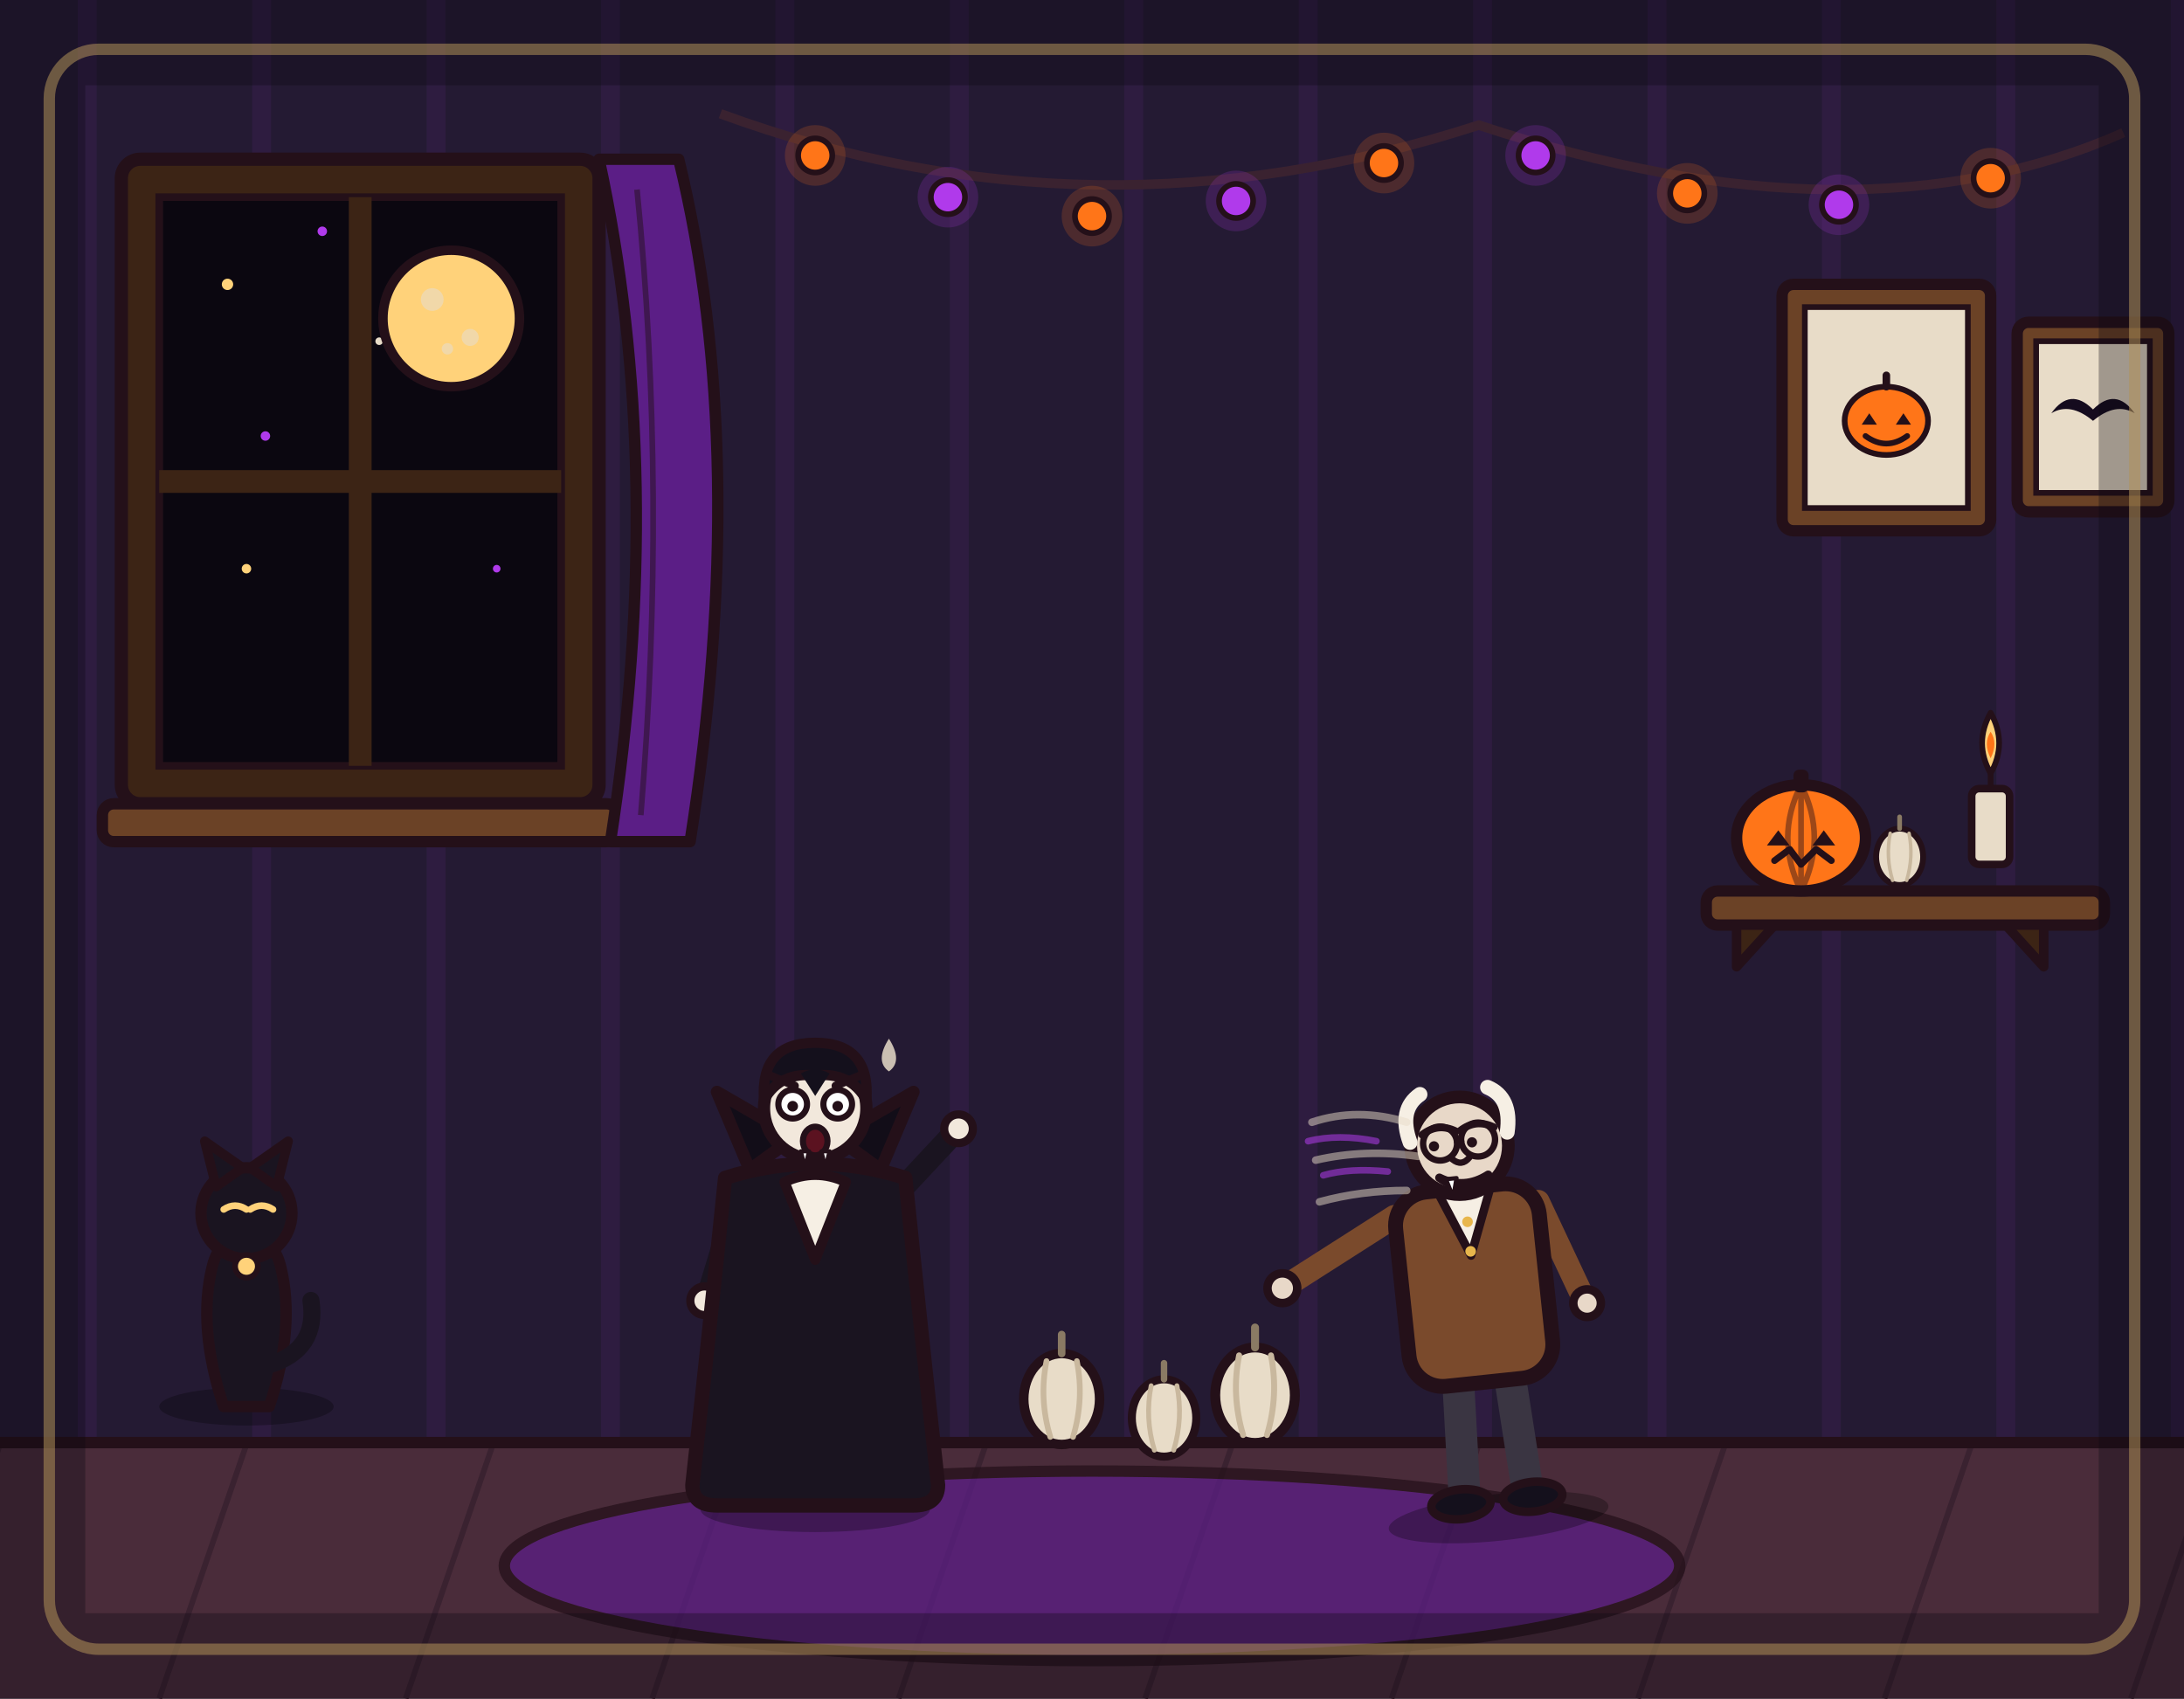
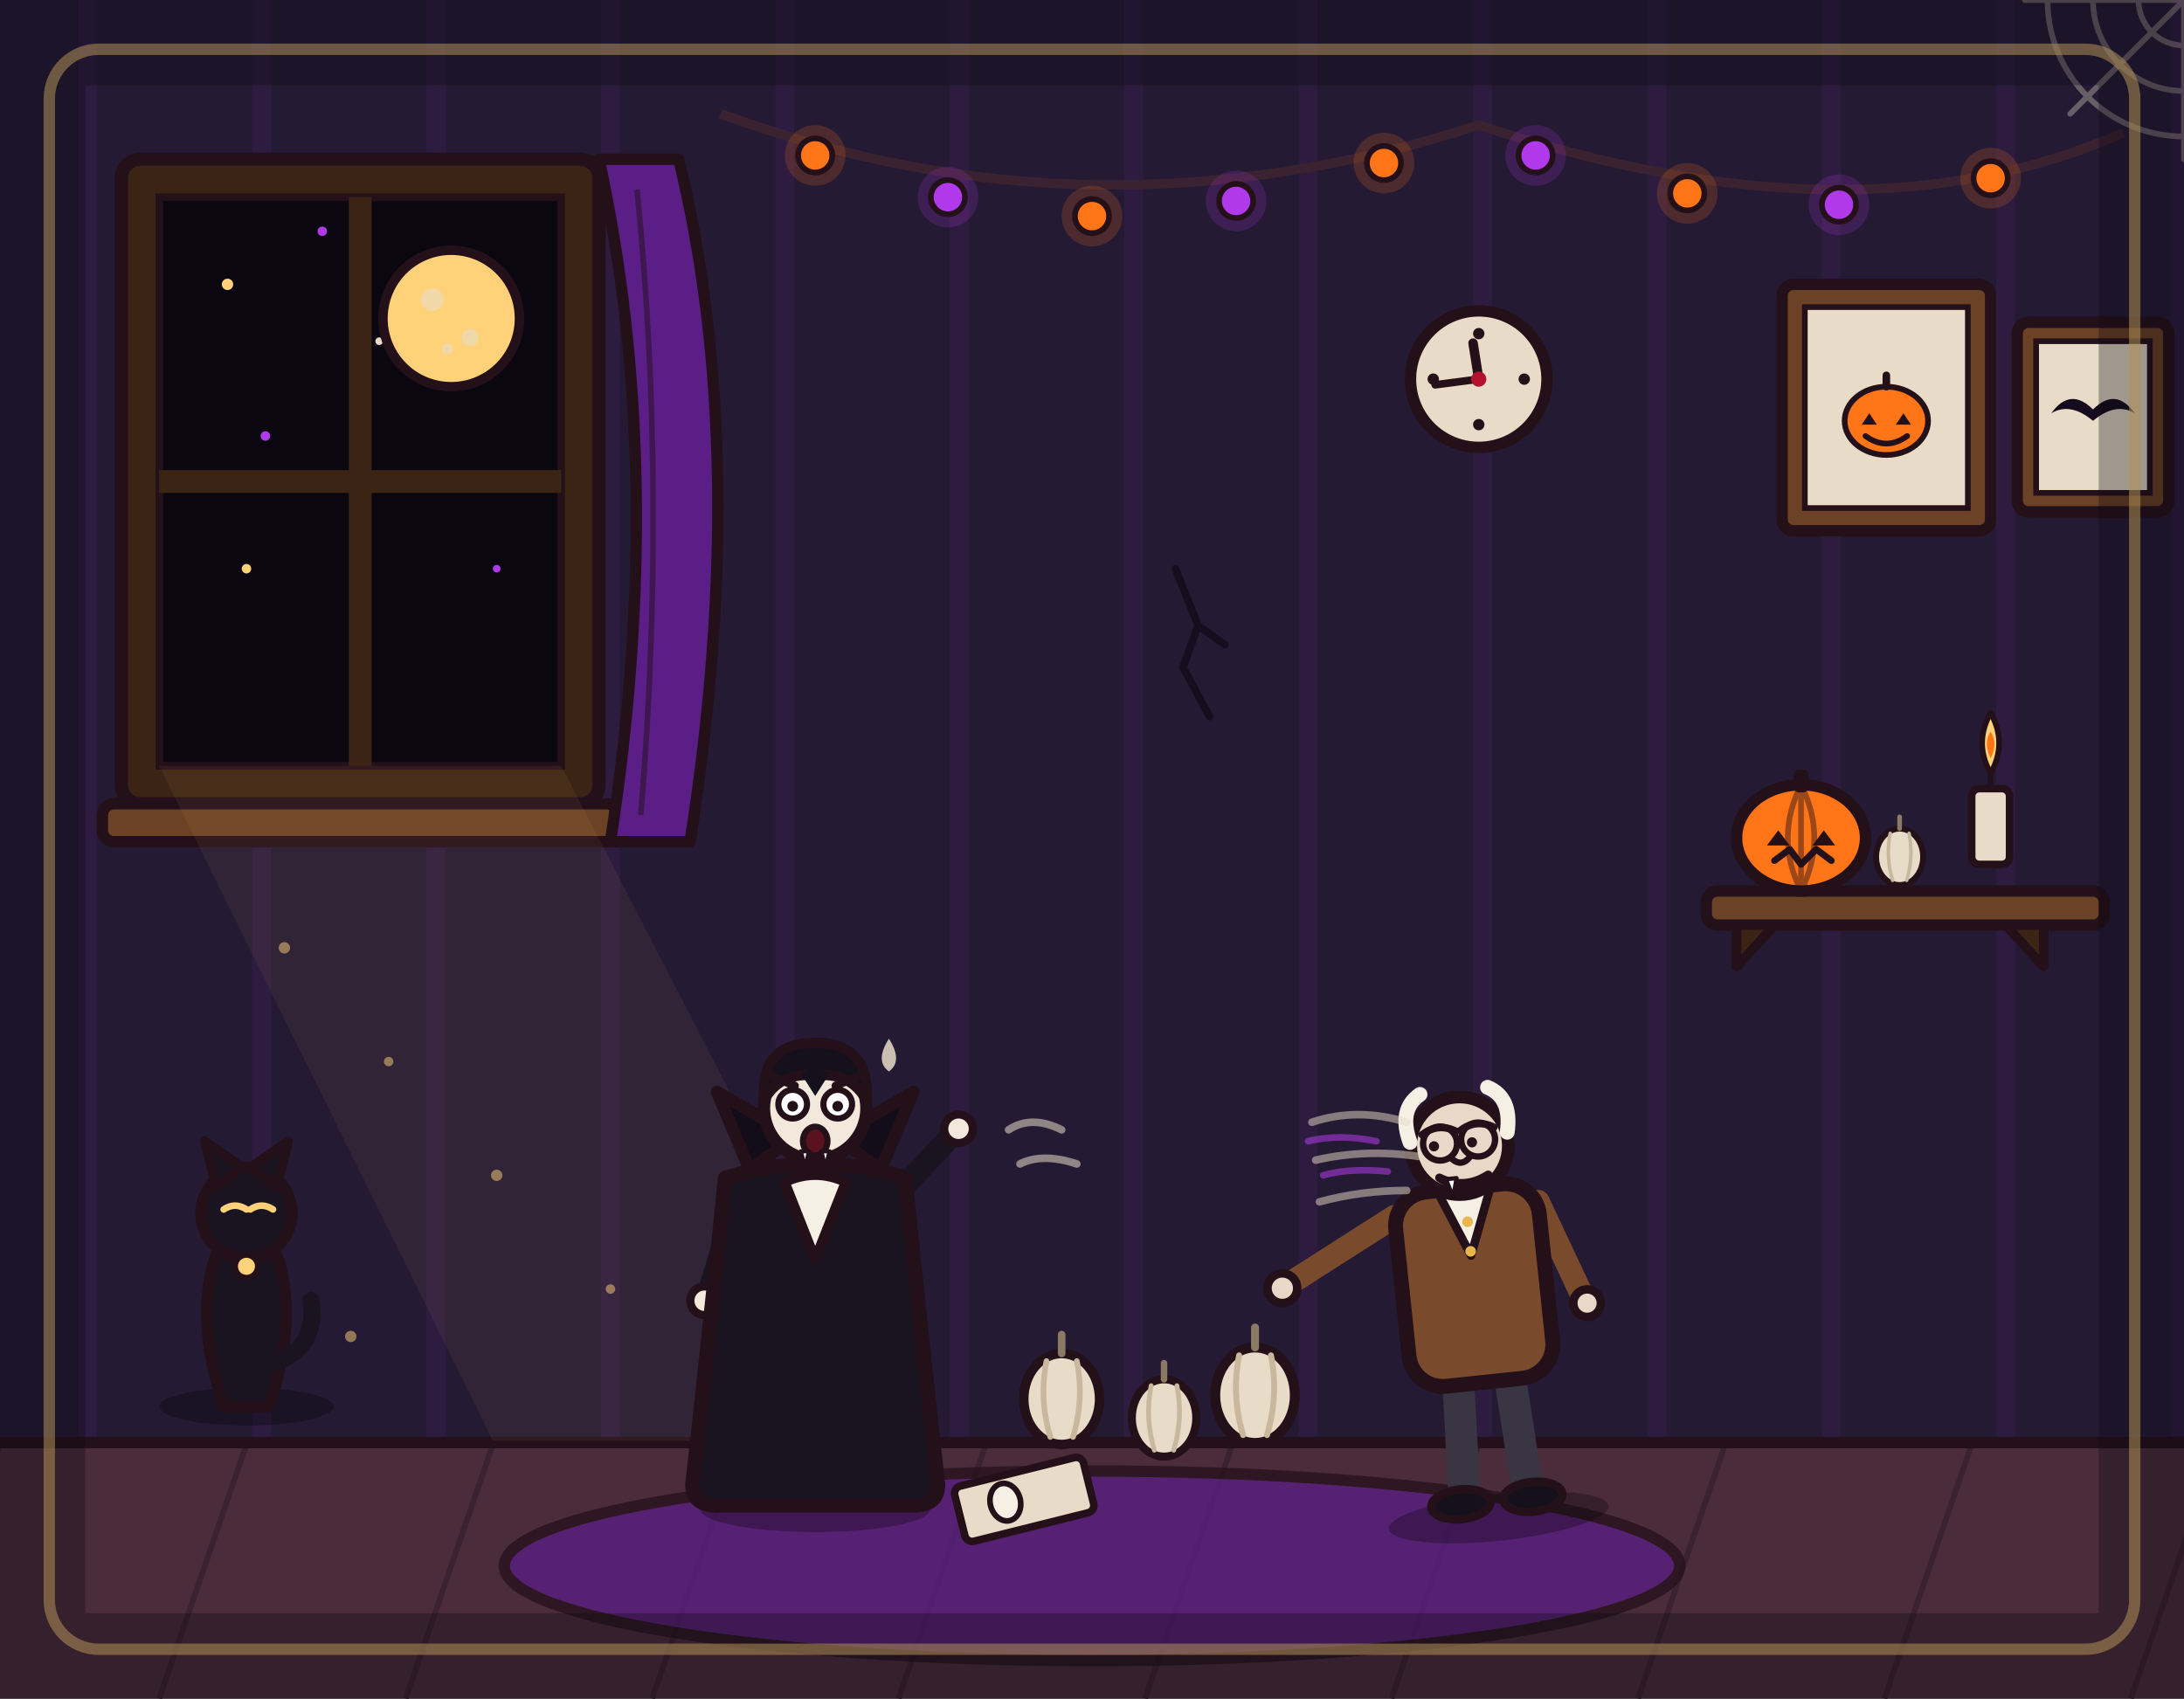
<svg xmlns="http://www.w3.org/2000/svg" viewBox="0 0 1152 896" width="1152" height="896">
  <rect x="0" y="0" width="1152" height="896" fill="#241a33" />
  <path d="M46 0V762M138 0V762M230 0V762M322 0V762M414 0V762M506 0V762M598 0V762M690 0V762M782 0V762M874 0V762M966 0V762M1058 0V762M1150 0V762" stroke="#b03aeb" stroke-width="10" opacity=".07" fill="none" />
  <g>
    <rect x="64" y="84" width="252" height="340" rx="10" fill="#3c2415" stroke="#241019" stroke-width="7" stroke-linejoin="round" />
    <rect x="84" y="104" width="212" height="300" fill="#0b0710" stroke="#241019" stroke-width="4" />
    <circle cx="120" cy="150" r="3" fill="#ffd27a" />
    <circle cx="170" cy="122" r="2.5" fill="#b03aeb" />
    <circle cx="140" cy="230" r="2.5" fill="#b03aeb" />
    <circle cx="200" cy="180" r="2" fill="#e8dcc8" />
    <circle cx="130" cy="300" r="2.5" fill="#ffd27a" />
    <circle cx="262" cy="300" r="2" fill="#b03aeb" />
    <circle cx="238" cy="168" r="36" fill="#ffd27a" stroke="#241019" stroke-width="5" />
    <circle cx="228" cy="158" r="6" fill="#e8dcc8" opacity=".6" />
    <circle cx="248" cy="178" r="4.5" fill="#e8dcc8" opacity=".6" />
    <circle cx="236" cy="184" r="3" fill="#e8dcc8" opacity=".6" />
    <line x1="190" y1="104" x2="190" y2="404" stroke="#3c2415" stroke-width="12" />
    <line x1="84" y1="254" x2="296" y2="254" stroke="#3c2415" stroke-width="12" />
    <rect x="54" y="424" width="272" height="20" rx="6" fill="#6b4226" stroke="#241019" stroke-width="6" stroke-linejoin="round" />
    <path d="M316 84 Q352 250 322 444 L364 444 Q396 240 358 84 Z" fill="#5b1e86" stroke="#241019" stroke-width="6" stroke-linejoin="round" />
    <path d="M336 100 Q352 260 338 430" fill="none" stroke="#241019" stroke-width="3" opacity=".5" />
  </g>
  <g>
    <path d="M380 60 Q576 132 780 66 Q980 132 1120 70" fill="none" stroke="#3a2230" stroke-width="5" />
    <circle cx="430" cy="82" r="16" fill="#ff7518" opacity=".18" />
    <circle cx="500" cy="104" r="16" fill="#b03aeb" opacity=".18" />
    <circle cx="576" cy="114" r="16" fill="#ff7518" opacity=".18" />
    <circle cx="652" cy="106" r="16" fill="#b03aeb" opacity=".18" />
    <circle cx="730" cy="86" r="16" fill="#ff7518" opacity=".18" />
    <circle cx="810" cy="82" r="16" fill="#b03aeb" opacity=".18" />
    <circle cx="890" cy="102" r="16" fill="#ff7518" opacity=".18" />
    <circle cx="970" cy="108" r="16" fill="#b03aeb" opacity=".18" />
    <circle cx="1050" cy="94" r="16" fill="#ff7518" opacity=".18" />
    <circle cx="430" cy="82" r="9" fill="#ff7518" stroke="#241019" stroke-width="3" />
    <circle cx="500" cy="104" r="9" fill="#b03aeb" stroke="#241019" stroke-width="3" />
    <circle cx="576" cy="114" r="9" fill="#ff7518" stroke="#241019" stroke-width="3" />
    <circle cx="652" cy="106" r="9" fill="#b03aeb" stroke="#241019" stroke-width="3" />
    <circle cx="730" cy="86" r="9" fill="#ff7518" stroke="#241019" stroke-width="3" />
    <circle cx="810" cy="82" r="9" fill="#b03aeb" stroke="#241019" stroke-width="3" />
    <circle cx="890" cy="102" r="9" fill="#ff7518" stroke="#241019" stroke-width="3" />
    <circle cx="970" cy="108" r="9" fill="#b03aeb" stroke="#241019" stroke-width="3" />
    <circle cx="1050" cy="94" r="9" fill="#ff7518" stroke="#241019" stroke-width="3" />
  </g>
  <g>
    <rect x="940" y="150" width="110" height="130" rx="6" fill="#6b4226" stroke="#241019" stroke-width="6" stroke-linejoin="round" />
    <rect x="952" y="162" width="86" height="106" fill="#e8dcc8" stroke="#241019" stroke-width="3" />
    <ellipse cx="995" cy="222" rx="22" ry="18" fill="#ff7518" stroke="#241019" stroke-width="3" />
    <path d="M995 204 L995 198" stroke="#241019" stroke-width="4" stroke-linecap="round" />
    <path d="M986 218 L990 224 L982 224 Z" fill="#241019" />
    <path d="M1004 218 L1000 224 L1008 224 Z" fill="#241019" />
    <path d="M984 230 Q995 238 1006 230" fill="none" stroke="#241019" stroke-width="3" stroke-linecap="round" />
    <rect x="1064" y="170" width="80" height="100" rx="6" fill="#6b4226" stroke="#241019" stroke-width="6" stroke-linejoin="round" />
    <rect x="1074" y="180" width="60" height="80" fill="#e8dcc8" stroke="#241019" stroke-width="3" />
    <path d="M1082 218 Q1092 204 1104 216 Q1116 204 1126 218 Q1116 212 1104 222 Q1092 212 1082 218 Z" fill="#150b1e" />
  </g>
  <g>
    <rect x="900" y="470" width="210" height="18" rx="6" fill="#6b4226" stroke="#241019" stroke-width="6" stroke-linejoin="round" />
    <path d="M916 488 L916 510 L936 488 Z" fill="#3c2415" stroke="#241019" stroke-width="5" stroke-linejoin="round" />
    <path d="M1078 488 L1078 510 L1058 488 Z" fill="#3c2415" stroke="#241019" stroke-width="5" stroke-linejoin="round" />
    <ellipse cx="950" cy="442" rx="34" ry="28" fill="#ff7518" stroke="#241019" stroke-width="6" stroke-linejoin="round" />
    <path d="M950 414 Q936 442 950 470 M950 414 Q964 442 950 470 M950 414 L950 470" fill="none" stroke="#241019" stroke-width="3" opacity=".45" />
    <rect x="946" y="406" width="8" height="12" rx="3" fill="#241019" />
    <path d="M938 438 L944 446 L932 446 Z" fill="#241019" />
    <path d="M962 438 L956 446 L968 446 Z" fill="#241019" />
    <path d="M936 454 L944 448 L950 456 L958 448 L966 454" fill="none" stroke="#241019" stroke-width="3.5" stroke-linecap="round" stroke-linejoin="round" />
    <rect x="1040" y="416" width="20" height="40" rx="4" fill="#e8dcc8" stroke="#241019" stroke-width="4" stroke-linejoin="round" />
    <line x1="1050" y1="416" x2="1050" y2="408" stroke="#241019" stroke-width="3" stroke-linecap="round" />
    <path d="M1050 408 Q1041 392 1050 376 Q1059 392 1050 408 Z" fill="#ffd27a" stroke="#241019" stroke-width="3" stroke-linejoin="round" />
    <path d="M1050 400 Q1046 392 1050 386 Q1054 392 1050 400 Z" fill="#ff7518" />
    <g transform="translate(1002 452) scale(0.62)">
      <ellipse cx="0" cy="0" rx="20" ry="24" fill="#e8dcc8" stroke="#241019" stroke-width="5" stroke-linejoin="round" />
      <path d="M0 -24 L0 -34" fill="none" stroke="#8a7a64" stroke-width="4" stroke-linecap="round" />
      <path d="M-8 -20 Q-12 0 -6 20 M8 -20 Q12 0 6 20" fill="none" stroke="#c9b89e" stroke-width="3" stroke-linecap="round" />
    </g>
  </g>
  <g>
    <ellipse cx="130" cy="742" rx="46" ry="10" fill="#000000" opacity=".28" />
    <path d="M118 742 Q104 700 112 668 Q116 652 130 652 Q144 652 148 668 Q156 700 142 742 Z" fill="#1a1420" stroke="#241019" stroke-width="6" stroke-linejoin="round" />
    <circle cx="130" cy="640" r="24" fill="#1a1420" stroke="#241019" stroke-width="6" stroke-linejoin="round" />
    <path d="M114 626 L108 602 L128 616 Z" fill="#1a1420" stroke="#241019" stroke-width="5" stroke-linejoin="round" />
    <path d="M146 626 L152 602 L132 616 Z" fill="#1a1420" stroke="#241019" stroke-width="5" stroke-linejoin="round" />
    <path d="M118 638 Q124 634 130 638 M132 638 Q138 634 144 638" fill="none" stroke="#ffd27a" stroke-width="3.5" stroke-linecap="round" />
    <path d="M142 720 Q168 712 164 686" fill="none" stroke="#1a1420" stroke-width="9" stroke-linecap="round" />
    <circle cx="130" cy="668" r="6" fill="#ffd27a" stroke="#241019" stroke-width="3" />
  </g>
  <rect x="0" y="760" width="1152" height="136" fill="#4a2c3a" />
  <path d="M0 762 L-46 896M130 762 L84 896M260 762 L214 896M390 762 L344 896M520 762 L474 896M650 762 L604 896M780 762 L734 896M910 762 L864 896M1040 762 L994 896M1170 762 L1124 896" stroke="#3a2230" stroke-width="3" fill="none" />
  <line x1="0" y1="761" x2="1152" y2="761" stroke="#241019" stroke-width="6" stroke-linecap="round" />
  <ellipse cx="576" cy="826" rx="310" ry="50" fill="#5b1e86" stroke="#241019" stroke-width="6" stroke-linejoin="round" opacity="0.75" />
  <g transform="translate(560 738)">
    <ellipse cx="0" cy="0" rx="20" ry="24" fill="#e8dcc8" stroke="#241019" stroke-width="5" stroke-linejoin="round" />
    <path d="M0 -24 L0 -34" fill="none" stroke="#8a7a64" stroke-width="4" stroke-linecap="round" />
    <path d="M-8 -20 Q-12 0 -6 20 M8 -20 Q12 0 6 20" fill="none" stroke="#c9b89e" stroke-width="3" stroke-linecap="round" />
  </g>
  <g transform="translate(614 748) scale(0.85)">
    <ellipse cx="0" cy="0" rx="20" ry="24" fill="#e8dcc8" stroke="#241019" stroke-width="5" stroke-linejoin="round" />
    <path d="M0 -24 L0 -34" fill="none" stroke="#8a7a64" stroke-width="4" stroke-linecap="round" />
    <path d="M-8 -20 Q-12 0 -6 20 M8 -20 Q12 0 6 20" fill="none" stroke="#c9b89e" stroke-width="3" stroke-linecap="round" />
  </g>
  <g transform="translate(662 736) scale(1.05)">
    <ellipse cx="0" cy="0" rx="20" ry="24" fill="#e8dcc8" stroke="#241019" stroke-width="5" stroke-linejoin="round" />
    <path d="M0 -24 L0 -34" fill="none" stroke="#8a7a64" stroke-width="4" stroke-linecap="round" />
    <path d="M-8 -20 Q-12 0 -6 20 M8 -20 Q12 0 6 20" fill="none" stroke="#c9b89e" stroke-width="3" stroke-linecap="round" />
  </g>
+   <g transform="translate(780 200)">
+     <circle cx="0" cy="0" r="36" fill="#e8dcc8" stroke="#241019" stroke-width="6" />
+     <circle cx="0" cy="-24" r="3" fill="#241019" />
+     <circle cx="24" cy="0" r="3" fill="#241019" />
+     <circle cx="0" cy="24" r="3" fill="#241019" />
+     <circle cx="-24" cy="0" r="3" fill="#241019" />
+     <line x1="0" y1="0" x2="-3" y2="-19" stroke="#241019" stroke-width="5" stroke-linecap="round" />
+     <line x1="0" y1="0" x2="-23" y2="3" stroke="#241019" stroke-width="4" stroke-linecap="round" />
+     <circle cx="0" cy="0" r="4" fill="#b3122e" />
+   </g>
+   <g fill="none" stroke="#e8dcc8" stroke-width="3" opacity=".35" stroke-linecap="round" transform="translate(1152 0) scale(-1 1)">
+     <path d="M0 0 L84 0 M0 0 L0 84 M0 0 L60 60" />
+     <path d="M24 0 A24 24 0 0 1 0 24 M48 0 A48 48 0 0 1 0 48 M72 0 A72 72 0 0 1 0 72" />
+   </g>
+   <path d="M620 300 L632 330 L624 352 L638 378 M632 330 L646 340" fill="none" stroke="#0b0710" stroke-width="4" opacity=".6" stroke-linecap="round" />
+   <polygon points="84,404 296,404 480,760 260,760" fill="#ffd27a" opacity=".06" />
+   <g fill="#ffd27a" opacity=".5">
+     <circle cx="150" cy="500" r="3" />
+     <circle cx="205" cy="560" r="2.5" />
+     <circle cx="262" cy="620" r="3" />
+     <circle cx="322" cy="680" r="2.5" />
+     <circle cx="185" cy="705" r="3" />
+   </g>
+   <g fill="none" stroke="#e8dcc8" stroke-width="4" stroke-linecap="round" opacity=".55">
+     <path d="M560 596 Q544 588 532 596" />
+     <path d="M568 614 Q550 608 538 614" />
+   </g>
+   <g transform="rotate(-14 540 790)">
+     <rect x="505" y="776" width="70" height="30" rx="4" fill="#e8dcc8" stroke="#241019" stroke-width="4" />
+     <ellipse cx="530" cy="790" rx="8" ry="10" fill="#f6efe4" stroke="#241019" stroke-width="3" />
+   </g>
  <g transform="translate(430 792) scale(1.08)">
    <ellipse cx="0" cy="4" rx="56" ry="11" fill="#000000" opacity=".28" />
    <path d="M-12 -62 L-16 -6" fill="none" stroke="#241a2e" stroke-width="15" stroke-linecap="round" />
    <path d="M12 -62 L16 -6" fill="none" stroke="#241a2e" stroke-width="15" stroke-linecap="round" />
    <ellipse cx="-18" cy="-4" rx="15" ry="7" fill="#14101c" stroke="#241019" stroke-width="4" stroke-linejoin="round" />
    <ellipse cx="18" cy="-4" rx="15" ry="7" fill="#14101c" stroke="#241019" stroke-width="4" stroke-linejoin="round" />
    <path d="M-38 -148 L-52 -102" fill="none" stroke="#1a1420" stroke-width="11" stroke-linecap="round" />
    <circle cx="-54" cy="-98" r="7" fill="#f2e8dc" stroke="#241019" stroke-width="4" stroke-linejoin="round" />
    <path d="M38 -148 L66 -178" fill="none" stroke="#1a1420" stroke-width="11" stroke-linecap="round" />
    <circle cx="70" cy="-182" r="7" fill="#f2e8dc" stroke="#241019" stroke-width="4" stroke-linejoin="round" />
    <path d="M-44 -158 Q-52 -80 -60 -8 Q-60 2 -48 2 L48 2 Q60 2 60 -8 Q52 -80 44 -158 Q0 -172 -44 -158 Z" fill="#1a1420" stroke="#241019" stroke-width="7" stroke-linejoin="round" />
    <path d="M-32 -162 L-48 -200 L-10 -178 Z" fill="#120d18" stroke="#241019" stroke-width="6" stroke-linejoin="round" />
    <path d="M32 -162 L48 -200 L10 -178 Z" fill="#120d18" stroke="#241019" stroke-width="6" stroke-linejoin="round" />
    <path d="M-15 -156 L0 -118 L15 -156 Q0 -163 -15 -156 Z" fill="#f6efe4" stroke="#241019" stroke-width="5" stroke-linejoin="round" />
    <circle cx="0" cy="-192" r="25" fill="#f2e8dc" stroke="#241019" stroke-width="6" stroke-linejoin="round" />
    <path d="M-25 -196 Q-27 -224 0 -224 Q27 -224 25 -196 Q17 -210 0 -208 Q-17 -210 -25 -196 Z" fill="#14101c" stroke="#241019" stroke-width="5" stroke-linejoin="round" />
    <path d="M-7 -209 L0 -198 L7 -209 Q0 -213 -7 -209 Z" fill="#14101c" />
    <path d="M-22 -208 L-10 -203 M22 -208 L10 -203" fill="none" stroke="#241019" stroke-width="4" stroke-linecap="round" />
    <circle cx="-11" cy="-194" r="7" fill="#ffffff" stroke="#241019" stroke-width="3" stroke-linejoin="round" />
    <circle cx="11" cy="-194" r="7" fill="#ffffff" stroke="#241019" stroke-width="3" stroke-linejoin="round" />
    <circle cx="-11" cy="-193" r="2.6" fill="#241019" />
    <circle cx="11" cy="-193" r="2.6" fill="#241019" />
    <ellipse cx="0" cy="-176" rx="6" ry="7" fill="#5b1220" stroke="#241019" stroke-width="3" stroke-linejoin="round" />
    <path d="M-7 -171 L-3 -171 L-5 -163 Z" fill="#ffffff" stroke="#241019" stroke-width="2" stroke-linejoin="round" />
    <path d="M3 -171 L7 -171 L5 -163 Z" fill="#ffffff" stroke="#241019" stroke-width="2" stroke-linejoin="round" />
    <path d="M36 -226 Q29 -215 36 -210 Q43 -215 36 -226 Z" fill="#e8dcc8" opacity=".85" />
  </g>
  <g transform="translate(790 796) rotate(-6) scale(1.12)">
    <ellipse cx="0" cy="4" rx="52" ry="11" fill="#000000" opacity=".28" />
    <path d="M-12 -66 L-15 -6" fill="none" stroke="#3a3542" stroke-width="15" stroke-linecap="round" />
    <path d="M12 -66 L15 -6" fill="none" stroke="#3a3542" stroke-width="15" stroke-linecap="round" />
    <ellipse cx="-17" cy="-4" rx="14" ry="7" fill="#14101c" stroke="#241019" stroke-width="4" stroke-linejoin="round" />
    <ellipse cx="17" cy="-4" rx="14" ry="7" fill="#14101c" stroke="#241019" stroke-width="4" stroke-linejoin="round" />
    <path d="M-34 -142 L-86 -116" fill="none" stroke="#7a4a2c" stroke-width="11" stroke-linecap="round" />
    <circle cx="-90" cy="-114" r="7" fill="#e8d8c8" stroke="#241019" stroke-width="4" stroke-linejoin="round" />
    <path d="M34 -142 L50 -96" fill="none" stroke="#7a4a2c" stroke-width="11" stroke-linecap="round" />
    <circle cx="52" cy="-92" r="6.5" fill="#e8d8c8" stroke="#241019" stroke-width="4" stroke-linejoin="round" />
    <rect x="-34" y="-152" width="68" height="92" rx="16" fill="#7a4a2c" stroke="#241019" stroke-width="7" stroke-linejoin="round" />
    <path d="M-12 -150 L0 -120 L12 -150 Z" fill="#f6efe4" stroke="#241019" stroke-width="4" stroke-linejoin="round" />
    <circle cx="0" cy="-136" r="2.5" fill="#e8b64c" />
    <circle cx="0" cy="-122" r="2.5" fill="#e8b64c" />
    <circle cx="0" cy="-172" r="23" fill="#e8d8c8" stroke="#241019" stroke-width="6" stroke-linejoin="round" />
    <path d="M-23 -176 Q-27 -192 -16 -198" fill="none" stroke="#f6efe4" stroke-width="7" stroke-linecap="round" />
    <path d="M23 -176 Q27 -192 16 -198" fill="none" stroke="#f6efe4" stroke-width="7" stroke-linecap="round" />
    <circle cx="-9" cy="-174" r="8" fill="none" stroke="#241019" stroke-width="3" />
    <circle cx="9" cy="-174" r="8" fill="none" stroke="#241019" stroke-width="3" />
    <line x1="-1" y1="-174" x2="1" y2="-174" stroke="#241019" stroke-width="3" stroke-linecap="round" />
    <path d="M-17 -179 Q-9 -184 -1 -179 M1 -179 Q9 -184 17 -179" fill="none" stroke="#241019" stroke-width="3.5" stroke-linecap="round" />
    <circle cx="-12" cy="-173" r="2.4" fill="#241019" />
    <circle cx="6" cy="-173" r="2.4" fill="#241019" />
    <path d="M-4 -166 Q0 -162 4 -166" fill="none" stroke="#241019" stroke-width="3" stroke-linecap="round" />
    <path d="M-11 -158 Q0 -148 12 -157 Q0 -151 -11 -158 Z" fill="#5b1220" stroke="#241019" stroke-width="4" stroke-linejoin="round" />
    <path d="M-8 -157 L-3 -157 L-5.5 -148 Z" fill="#ffffff" stroke="#241019" stroke-width="2" stroke-linejoin="round" />
  </g>
  <g>
    <path d="M742 592 Q716 584 692 592 M748 610 Q720 606 694 612 M742 628 Q718 628 696 634" fill="none" stroke="#e8dcc8" stroke-width="4" stroke-linecap="round" opacity=".5" />
    <path d="M726 602 Q706 598 690 602 M732 618 Q712 616 698 620" fill="none" stroke="#b03aeb" stroke-width="3.5" stroke-linecap="round" opacity=".55" />
  </g>
  <rect x="26" y="26" width="1100" height="844" rx="26" fill="none" stroke="#ffd27a" stroke-width="6" opacity="0.55" />
  <rect x="0" y="0" width="1152" height="896" fill="none" stroke="#0b0710" stroke-width="90" opacity="0.32" />
</svg>
